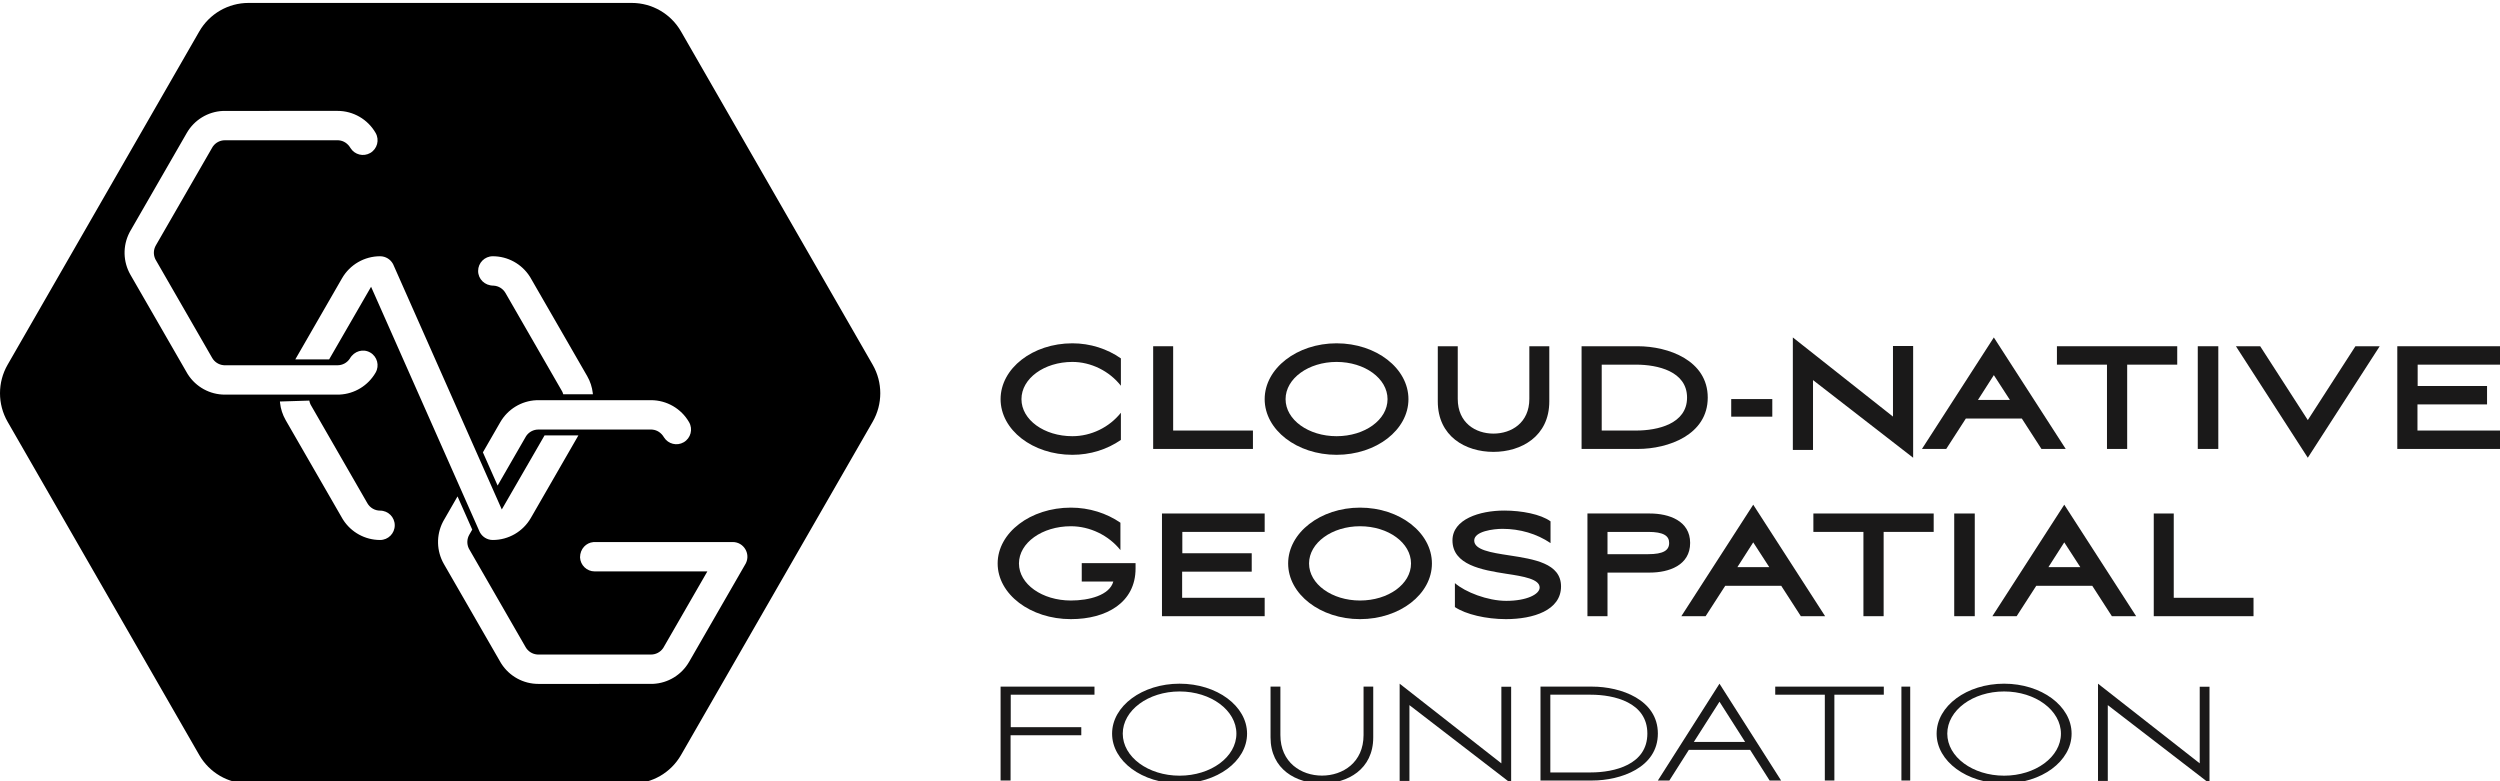
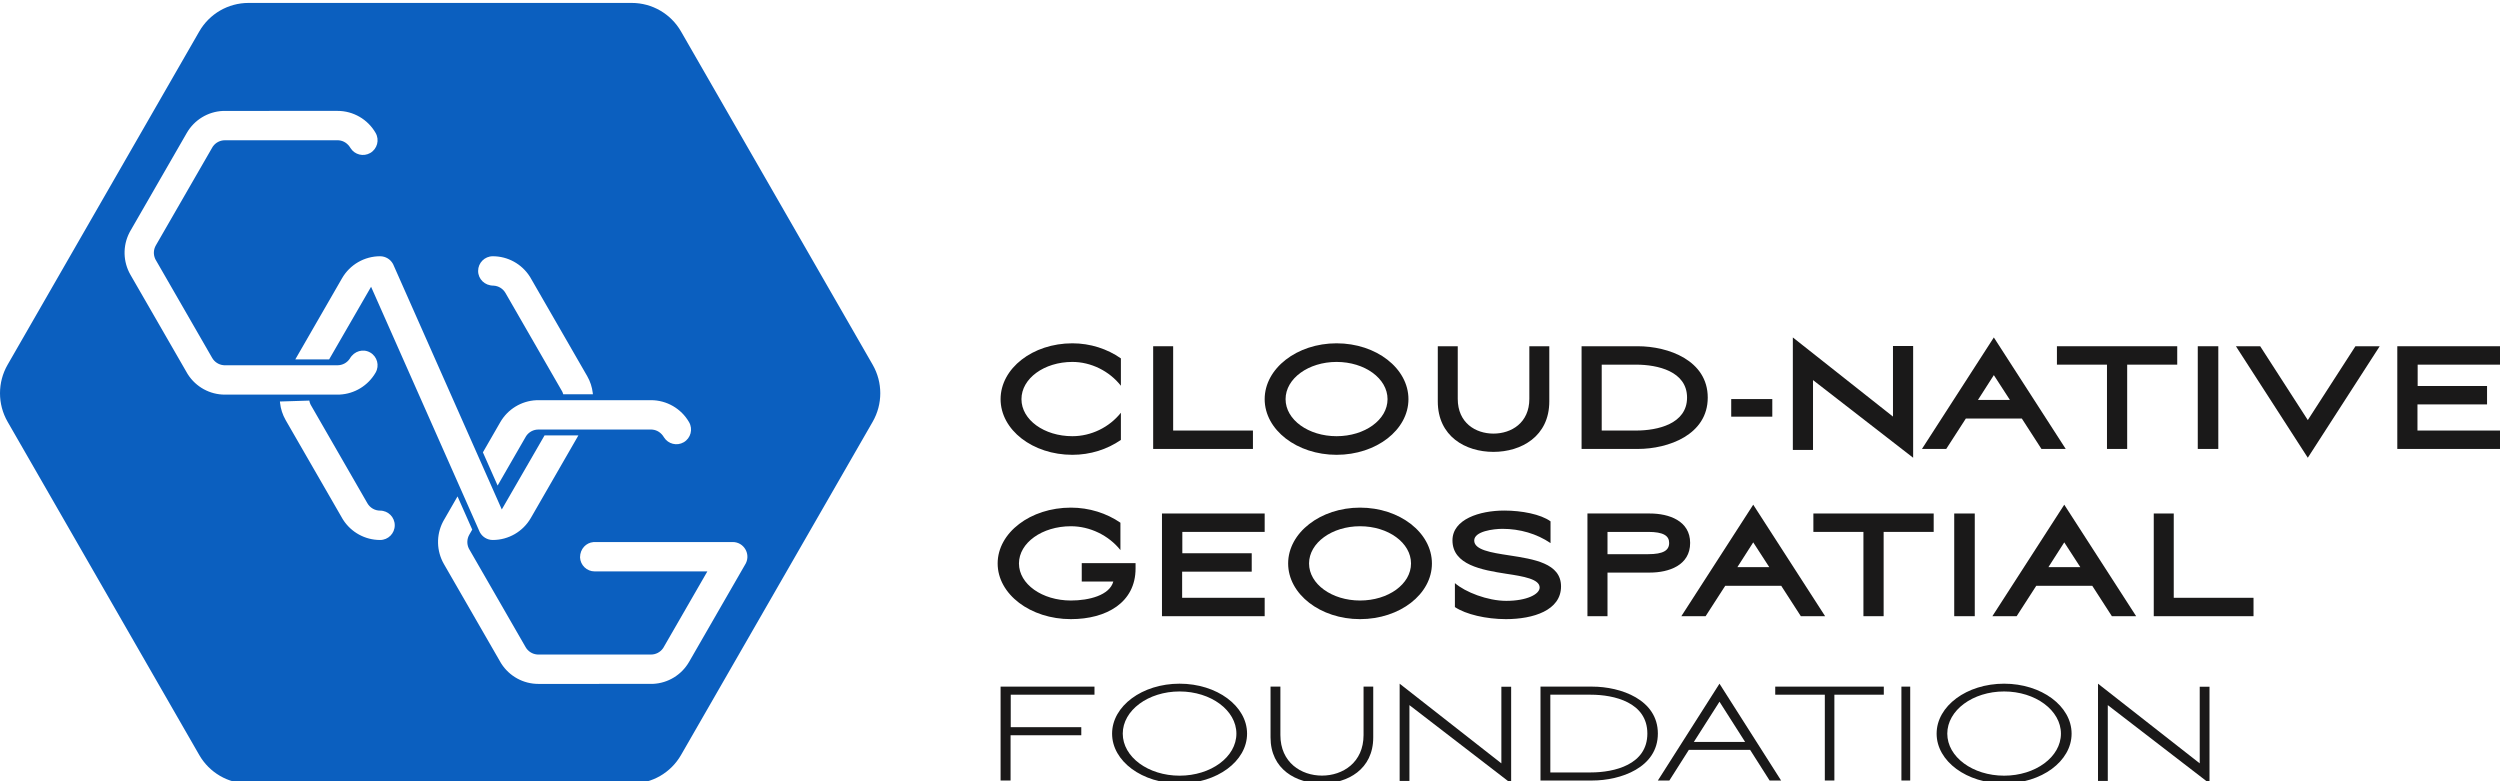
<svg xmlns="http://www.w3.org/2000/svg" id="cng-logo" width="852px" height="266px" viewBox="0 0 852 266" version="1.1">
-   <path d="M215.317,1 C222.236,1 228.629,4.706 232.089,10.721 L297.405,124.298 C300.865,130.313 300.865,137.725 297.405,143.74 L232.089,257.316 C228.629,263.332 222.236,267.038 215.317,267.038 L84.683,267.038 C77.764,267.038 71.371,263.332 67.911,257.316 L2.595,143.74 C-0.865,137.725 -0.865,130.313 2.595,124.298 L67.911,10.721 C71.371,4.706 77.764,1 84.683,1 L215.317,1 Z M155.925,169.173 L151.11,177.541 L150.932,177.878 C148.62,182.398 148.739,187.806 151.29,192.234 L170.67,225.872 L170.859,226.174 C173.605,230.461 178.349,233.075 183.464,233.075 L222.218,233.071 L222.573,233.059 C227.651,232.819 232.282,230.008 234.839,225.568 L254.139,192.056 L254.251,191.829 C254.993,190.235 254.806,188.503 253.992,187.147 C253.141,185.731 251.602,184.727 249.716,184.727 L202.46,184.731 L202.194,184.749 C200.964,184.864 199.864,185.43 199.058,186.3 C198.199,187.228 197.678,188.5 197.676,189.938 C197.729,191.272 198.304,192.471 199.201,193.337 C200.099,194.204 201.32,194.737 202.665,194.737 L241.067,194.736 L226.06,220.778 L225.924,220.977 C224.992,222.28 223.485,223.066 221.866,223.066 L183.213,223.059 L182.973,223.041 C181.382,222.884 179.949,221.969 179.14,220.563 L159.812,186.996 L159.698,186.756 C159.055,185.304 159.135,183.619 159.938,182.224 L160.938,180.488 L155.925,169.173 Z M129.535,87.33 C126.859,87.33 124.285,88.046 122.045,89.342 C119.805,90.638 117.9,92.515 116.562,94.838 L100.64,122.478 L112.172,122.478 L126.464,97.734 L163.469,181.256 L163.601,181.505 C164.018,182.237 164.607,182.84 165.302,183.274 C166.077,183.757 166.986,184.027 167.937,184.027 C170.613,184.027 173.188,183.312 175.428,182.016 C177.667,180.72 179.573,178.843 180.911,176.52 L197.113,148.39 L185.581,148.39 L171.01,173.624 L134.004,90.102 L133.872,89.853 C133.455,89.121 132.866,88.517 132.171,88.084 C131.395,87.601 130.487,87.33 129.535,87.33 Z M105.412,136.521 L95.398,136.832 L95.439,137.272 C95.657,139.324 96.298,141.34 97.361,143.186 L116.742,176.824 L116.93,177.126 C119.676,181.413 124.42,184.027 129.535,184.027 C130.914,184.027 132.163,183.467 133.066,182.562 C133.97,181.656 134.529,180.405 134.529,179.023 C134.529,177.641 133.97,176.389 133.066,175.484 C132.163,174.578 130.914,174.018 129.535,174.018 C128.643,174.018 127.785,173.779 127.039,173.347 C126.292,172.915 125.657,172.289 125.211,171.515 L105.884,137.948 L105.754,137.672 C105.593,137.3 105.479,136.914 105.412,136.521 Z M221.866,136.378 L183.112,136.382 L182.757,136.395 C177.679,136.635 173.048,139.445 170.491,143.886 L164.573,154.16 L169.586,165.477 L179.27,148.676 L179.406,148.477 C180.337,147.174 181.845,146.388 183.464,146.388 L222.117,146.394 L222.353,146.412 C223.917,146.564 225.35,147.447 226.297,149.067 C227.01,150.197 228.108,150.948 229.318,151.247 C230.527,151.546 231.848,151.396 233.011,150.722 C234.206,150.031 235.007,148.921 235.338,147.683 C235.669,146.446 235.529,145.083 234.839,143.886 C233.501,141.563 231.596,139.686 229.356,138.39 C227.116,137.094 224.542,136.378 221.866,136.378 Z M115.036,37.792 L76.282,37.797 L75.927,37.809 C70.849,38.049 66.219,40.86 63.661,45.3 L44.287,78.941 L44.109,79.279 C41.789,83.802 41.906,89.216 44.46,93.648 L63.849,127.299 L64.037,127.601 C66.784,131.88 71.524,134.49 76.634,134.49 L115.388,134.485 L115.743,134.473 C120.821,134.233 125.452,131.422 128.009,126.982 C128.699,125.785 128.839,124.422 128.508,123.184 C128.177,121.947 127.376,120.836 126.182,120.145 C124.982,119.451 123.614,119.314 122.364,119.674 C121.113,120.034 119.983,120.89 119.214,122.217 C118.295,123.624 116.726,124.48 115.036,124.48 L76.369,124.473 L76.13,124.454 C74.544,124.293 73.117,123.379 72.31,121.977 L52.989,88.423 L52.874,88.182 C52.225,86.727 52.303,85.037 53.109,83.639 L72.441,50.09 L72.576,49.891 C73.508,48.588 75.015,47.802 76.634,47.802 L115.301,47.809 L115.536,47.827 C117.096,47.983 118.522,48.866 119.468,50.482 C120.181,51.611 121.278,52.362 122.488,52.661 C123.697,52.961 125.018,52.81 126.182,52.137 C127.376,51.446 128.177,50.335 128.508,49.098 C128.839,47.86 128.699,46.497 128.009,45.3 C126.671,42.977 124.766,41.1 122.526,39.804 C120.286,38.508 117.712,37.792 115.036,37.792 Z M167.937,87.33 C166.559,87.33 165.31,87.891 164.407,88.796 C163.503,89.702 162.944,90.953 162.944,92.335 C162.944,93.723 163.509,94.98 164.445,95.885 C165.382,96.791 166.686,97.344 168.218,97.348 C169.893,97.442 171.417,98.375 172.262,99.843 L191.589,133.41 L191.701,133.646 C191.807,133.884 191.893,134.128 191.96,134.377 L202.062,134.377 L202.019,133.947 C201.787,131.943 201.151,129.976 200.112,128.172 L180.731,94.534 L180.543,94.232 C177.797,89.945 173.053,87.33 167.937,87.33 Z" id="hex" fill="#000000" />
+   <path d="M215.317,1 C222.236,1 228.629,4.706 232.089,10.721 L297.405,124.298 C300.865,130.313 300.865,137.725 297.405,143.74 L232.089,257.316 C228.629,263.332 222.236,267.038 215.317,267.038 L84.683,267.038 C77.764,267.038 71.371,263.332 67.911,257.316 L2.595,143.74 C-0.865,137.725 -0.865,130.313 2.595,124.298 L67.911,10.721 C71.371,4.706 77.764,1 84.683,1 L215.317,1 Z M155.925,169.173 L151.11,177.541 L150.932,177.878 C148.62,182.398 148.739,187.806 151.29,192.234 L170.67,225.872 L170.859,226.174 C173.605,230.461 178.349,233.075 183.464,233.075 L222.218,233.071 L222.573,233.059 C227.651,232.819 232.282,230.008 234.839,225.568 L254.139,192.056 L254.251,191.829 C254.993,190.235 254.806,188.503 253.992,187.147 C253.141,185.731 251.602,184.727 249.716,184.727 L202.46,184.731 L202.194,184.749 C200.964,184.864 199.864,185.43 199.058,186.3 C198.199,187.228 197.678,188.5 197.676,189.938 C197.729,191.272 198.304,192.471 199.201,193.337 C200.099,194.204 201.32,194.737 202.665,194.737 L241.067,194.736 L226.06,220.778 L225.924,220.977 C224.992,222.28 223.485,223.066 221.866,223.066 L183.213,223.059 L182.973,223.041 C181.382,222.884 179.949,221.969 179.14,220.563 L159.812,186.996 L159.698,186.756 C159.055,185.304 159.135,183.619 159.938,182.224 L160.938,180.488 L155.925,169.173 Z M129.535,87.33 C126.859,87.33 124.285,88.046 122.045,89.342 C119.805,90.638 117.9,92.515 116.562,94.838 L100.64,122.478 L112.172,122.478 L126.464,97.734 L163.469,181.256 L163.601,181.505 C164.018,182.237 164.607,182.84 165.302,183.274 C166.077,183.757 166.986,184.027 167.937,184.027 C170.613,184.027 173.188,183.312 175.428,182.016 C177.667,180.72 179.573,178.843 180.911,176.52 L197.113,148.39 L185.581,148.39 L171.01,173.624 L134.004,90.102 L133.872,89.853 C133.455,89.121 132.866,88.517 132.171,88.084 C131.395,87.601 130.487,87.33 129.535,87.33 Z M105.412,136.521 L95.398,136.832 L95.439,137.272 C95.657,139.324 96.298,141.34 97.361,143.186 L116.742,176.824 L116.93,177.126 C119.676,181.413 124.42,184.027 129.535,184.027 C130.914,184.027 132.163,183.467 133.066,182.562 C133.97,181.656 134.529,180.405 134.529,179.023 C134.529,177.641 133.97,176.389 133.066,175.484 C132.163,174.578 130.914,174.018 129.535,174.018 C128.643,174.018 127.785,173.779 127.039,173.347 C126.292,172.915 125.657,172.289 125.211,171.515 L105.884,137.948 L105.754,137.672 C105.593,137.3 105.479,136.914 105.412,136.521 Z M221.866,136.378 L183.112,136.382 L182.757,136.395 C177.679,136.635 173.048,139.445 170.491,143.886 L164.573,154.16 L169.586,165.477 L179.27,148.676 L179.406,148.477 C180.337,147.174 181.845,146.388 183.464,146.388 L222.117,146.394 L222.353,146.412 C223.917,146.564 225.35,147.447 226.297,149.067 C227.01,150.197 228.108,150.948 229.318,151.247 C230.527,151.546 231.848,151.396 233.011,150.722 C234.206,150.031 235.007,148.921 235.338,147.683 C235.669,146.446 235.529,145.083 234.839,143.886 C233.501,141.563 231.596,139.686 229.356,138.39 C227.116,137.094 224.542,136.378 221.866,136.378 Z M115.036,37.792 L76.282,37.797 L75.927,37.809 C70.849,38.049 66.219,40.86 63.661,45.3 L44.287,78.941 L44.109,79.279 C41.789,83.802 41.906,89.216 44.46,93.648 L63.849,127.299 L64.037,127.601 C66.784,131.88 71.524,134.49 76.634,134.49 L115.388,134.485 L115.743,134.473 C120.821,134.233 125.452,131.422 128.009,126.982 C128.699,125.785 128.839,124.422 128.508,123.184 C128.177,121.947 127.376,120.836 126.182,120.145 C124.982,119.451 123.614,119.314 122.364,119.674 C121.113,120.034 119.983,120.89 119.214,122.217 C118.295,123.624 116.726,124.48 115.036,124.48 L76.369,124.473 L76.13,124.454 C74.544,124.293 73.117,123.379 72.31,121.977 L52.989,88.423 L52.874,88.182 C52.225,86.727 52.303,85.037 53.109,83.639 L72.441,50.09 L72.576,49.891 C73.508,48.588 75.015,47.802 76.634,47.802 L115.301,47.809 L115.536,47.827 C117.096,47.983 118.522,48.866 119.468,50.482 C120.181,51.611 121.278,52.362 122.488,52.661 C123.697,52.961 125.018,52.81 126.182,52.137 C127.376,51.446 128.177,50.335 128.508,49.098 C128.839,47.86 128.699,46.497 128.009,45.3 C126.671,42.977 124.766,41.1 122.526,39.804 C120.286,38.508 117.712,37.792 115.036,37.792 Z M167.937,87.33 C166.559,87.33 165.31,87.891 164.407,88.796 C163.503,89.702 162.944,90.953 162.944,92.335 C162.944,93.723 163.509,94.98 164.445,95.885 C165.382,96.791 166.686,97.344 168.218,97.348 C169.893,97.442 171.417,98.375 172.262,99.843 L191.589,133.41 L191.701,133.646 C191.807,133.884 191.893,134.128 191.96,134.377 L202.062,134.377 L202.019,133.947 C201.787,131.943 201.151,129.976 200.112,128.172 L180.731,94.534 L180.543,94.232 C177.797,89.945 173.053,87.33 167.937,87.33 Z" id="hex" fill="#0B5FBF" />
  <g id="cng-logo-text" transform="translate(340, 115)" fill="#1A1919" fill-rule="nonzero">
    <path d="M8.114,21.032 C8.114,13.99 15.852,8.344 25.463,8.344 C31.828,8.344 38.068,11.452 42,16.464 L42,7.139 C37.382,3.903 31.578,2 25.463,2 C11.921,2 1,10.564 1,21.032 C1,31.499 11.921,40 25.463,40 C31.578,40 37.32,38.16 42,34.925 L42,25.663 C38.006,30.674 31.828,33.656 25.463,33.656 C15.852,33.656 8.114,28.073 8.114,21.032 Z" />
    <polygon points="59.812 3 53 3 53 38 87 38 87 31.728 59.812 31.728" />
    <path d="M91,21.032 C91,31.499 102,40 115.5,40 C129.062,40 140,31.499 140,21.032 C140,10.564 129.062,2 115.5,2 C102,2 91,10.564 91,21.032 Z M98.125,21.032 C98.125,13.99 105.938,8.344 115.5,8.344 C125.125,8.344 132.875,13.99 132.875,21.032 C132.875,28.073 125.125,33.656 115.5,33.656 C105.938,33.656 98.125,28.073 98.125,21.032 Z" id="Shape" />
    <path d="M181.199,20.938 C181.199,29.097 175.084,32.772 168.969,32.772 C162.854,32.772 156.801,29.097 156.801,20.938 L156.801,3 L150,3 L150,21.81 C150,33.706 159.422,39 168.969,39 C178.453,39 188,33.706 188,21.81 L188,3 L181.199,3 L181.199,20.938 Z" />
    <path d="M218.16,38 C228.582,38 242,33.17 242,20.5 C242,7.83 228.582,3 218.16,3 L199,3 L199,38 L218.16,38 Z M205.865,9.272 L217.598,9.272 C224.9,9.272 234.948,11.53 234.948,20.5 C234.948,29.47 224.9,31.728 217.598,31.728 L205.865,31.728 L205.865,9.272 Z" id="Shape" />
    <polygon points="264 21 250 21 250 27 264 27" />
    <polygon points="277.875 38.334 277.875 14.534 312 41 312 2.92 305.125 2.92 305.125 26.974 271 0 271 38.334" />
    <path d="M355.727,38 L364,38 L339.5,0 L315,38 L323.273,38 L329.955,27.642 L349.045,27.642 L355.727,38 Z M339.5,12.836 L344.973,21.288 L334.091,21.288 L339.5,12.836 Z" id="Shape" />
    <polygon points="378.057 9.272 378.057 38 384.943 38 384.943 9.272 402 9.272 402 3 361 3 361 9.272" />
    <polygon points="416 38 416 3 409 3 409 38" />
    <polygon points="430.273 3 422 3 446.5 41 471 3 462.727 3 446.5 28.164" />
    <polygon points="477 38 512 38 512 31.728 483.874 31.728 483.874 22.821 507.586 22.821 507.586 16.548 483.937 16.548 483.937 9.272 512 9.272 512 3 477 3" />
    <path d="M47,76.905 L28.659,76.905 L28.659,83.185 L39.421,83.185 C38.148,87.88 31.142,89.656 24.965,89.656 C15.157,89.656 7.26,84.073 7.26,77.032 C7.26,69.99 15.157,64.344 24.965,64.344 C31.461,64.344 37.829,67.452 41.841,72.464 L41.841,63.139 C37.129,59.903 31.206,58 24.965,58 C11.145,58 0,66.564 0,77.032 C0,87.499 11.145,96 24.965,96 C37.065,96 47,90.354 47,78.745 L47,76.905 Z" />
    <polygon points="56 95 91 95 91 88.728 62.874 88.728 62.874 79.821 86.586 79.821 86.586 73.548 62.937 73.548 62.937 66.272 91 66.272 91 60 56 60" />
    <path d="M99,77.032 C99,87.499 110,96 123.5,96 C137.062,96 148,87.499 148,77.032 C148,66.564 137.062,58 123.5,58 C110,58 99,66.564 99,77.032 Z M106.125,77.032 C106.125,69.99 113.938,64.344 123.5,64.344 C133.125,64.344 140.875,69.99 140.875,77.032 C140.875,84.073 133.125,89.656 123.5,89.656 C113.938,89.656 106.125,84.073 106.125,77.032 Z" id="Shape" />
    <path d="M192,84.85 C192,76.939 182.734,75.569 174.299,74.261 C168.1,73.327 162.413,72.392 162.413,69.215 C162.413,66.039 168.995,65.229 172.062,65.229 C178.005,65.229 183.756,66.911 188.421,70.088 L188.421,62.675 C185.098,60.246 178.58,59 172.637,59 C164.202,59 155,61.99 155,69.153 C155,77.5 164.969,79.244 173.404,80.552 C179.219,81.424 184.715,82.359 184.715,85.224 C184.715,87.529 180.306,89.771 173.34,89.771 C166.95,89.771 159.345,86.781 155.831,83.729 L155.831,91.889 C159.537,94.38 166.503,96 173.212,96 C182.542,96 192,93.01 192,84.85 Z" />
    <path d="M207.837,80.134 L222.263,80.134 C228.724,80.134 236,77.688 236,70.036 C236,62.446 228.724,60 222.263,60 L201,60 L201,95 L207.837,95 L207.837,80.134 Z M207.837,66.272 L221.699,66.272 C226.905,66.272 228.849,67.59 228.849,70.036 C228.849,72.545 226.905,73.862 221.699,73.862 L207.837,73.862 L207.837,66.272 Z" id="Shape" />
    <path d="M273.727,95 L282,95 L257.5,57 L233,95 L241.273,95 L247.955,84.642 L267.045,84.642 L273.727,95 Z M257.5,69.836 L262.973,78.288 L252.091,78.288 L257.5,69.836 Z" id="Shape" />
    <polygon points="295.057 66.272 295.057 95 301.943 95 301.943 66.272 319 66.272 319 60 278 60 278 66.272" />
    <polygon points="333 95 333 60 326 60 326 95" />
    <path d="M379.727,95 L388,95 L363.5,57 L339,95 L347.273,95 L353.955,84.642 L373.045,84.642 L379.727,95 Z M363.5,69.836 L368.973,78.288 L358.091,78.288 L363.5,69.836 Z" id="Shape" />
    <polygon points="400.812 60 394 60 394 95 428 95 428 88.728 400.812 88.728" />
    <polygon points="1 151 4.402 151 4.402 135.573 28.503 135.573 28.503 132.821 4.459 132.821 4.459 121.753 33 121.753 33 119 1 119" />
    <path d="M39,135.028 C39,144.444 49.279,152 62,152 C74.721,152 85,144.444 85,135.028 C85,125.612 74.721,118 62,118 C49.279,118 39,125.612 39,135.028 Z M42.635,135.028 C42.635,127.078 51.323,120.65 62,120.65 C72.677,120.65 81.365,127.078 81.365,135.028 C81.365,142.978 72.677,149.35 62,149.35 C51.323,149.35 42.635,142.978 42.635,135.028 Z" id="Shape" />
    <path d="M124.699,135.5 C124.699,144.888 117.585,149.326 110.528,149.326 C103.472,149.326 96.358,144.888 96.358,135.5 L96.358,119 L93,119 L93,136.297 C93,147.221 101.764,152 110.528,152 C119.236,152 128,147.221 128,136.297 L128,119 L124.699,119 L124.699,135.5 Z" />
    <polygon points="140.334 151.137 140.334 125.306 175 152 175 119.036 171.666 119.036 171.666 145.154 137 118 137 151.137" />
    <path d="M202.614,151 C212.33,151 225,146.584 225,135 C225,123.416 212.33,119 202.614,119 L185,119 L185,151 L202.614,151 Z M188.352,121.753 L202.102,121.753 C210.17,121.753 221.42,124.391 221.42,135 C221.42,145.609 210.17,148.247 202.102,148.247 L188.352,148.247 L188.352,121.753 Z" id="Shape" />
    <path d="M263.084,151 L267,151 L246,118 L225,151 L228.916,151 L235.557,140.555 L256.443,140.555 L263.084,151 Z M246,124.141 L254.741,137.857 L237.259,137.857 L246,124.141 Z" id="Shape" />
    <polygon points="281.9 121.753 281.9 151 285.156 151 285.156 121.753 302 121.753 302 119 265 119 265 121.753" />
    <polygon points="311 151 311 119 308 119 308 151" />
    <path d="M320,135.028 C320,144.444 330.279,152 343,152 C355.721,152 366,144.444 366,135.028 C366,125.612 355.721,118 343,118 C330.279,118 320,125.612 320,135.028 Z M323.635,135.028 C323.635,127.078 332.323,120.65 343,120.65 C353.677,120.65 362.365,127.078 362.365,135.028 C362.365,142.978 353.677,149.35 343,149.35 C332.323,149.35 323.635,142.978 323.635,135.028 Z" id="Shape" />
    <polygon points="378.334 151.137 378.334 125.306 413 152 413 119.036 409.666 119.036 409.666 145.154 375 118 375 151.137" />
  </g>
  <defs>
    <linearGradient id="CNGGradient" x1="50%" y1="0%" x2="50%" y2="100%">
      <stop offset="0%" stop-color="#AACBEA">
        <animate attributeName="stop-color" values="#AACBEA; #7A5FFF; #AACBEA;" dur="12s" repeatCount="indefinite" />
      </stop>
      <stop offset="100%" stop-color="#0B5FBF">
        <animate attributeName="stop-color" values="#0B5FBF; #01FF89; #53B4FF; #0B5FBF;" dur="12s" repeatCount="indefinite" />
      </stop>
    </linearGradient>
  </defs>
</svg>
